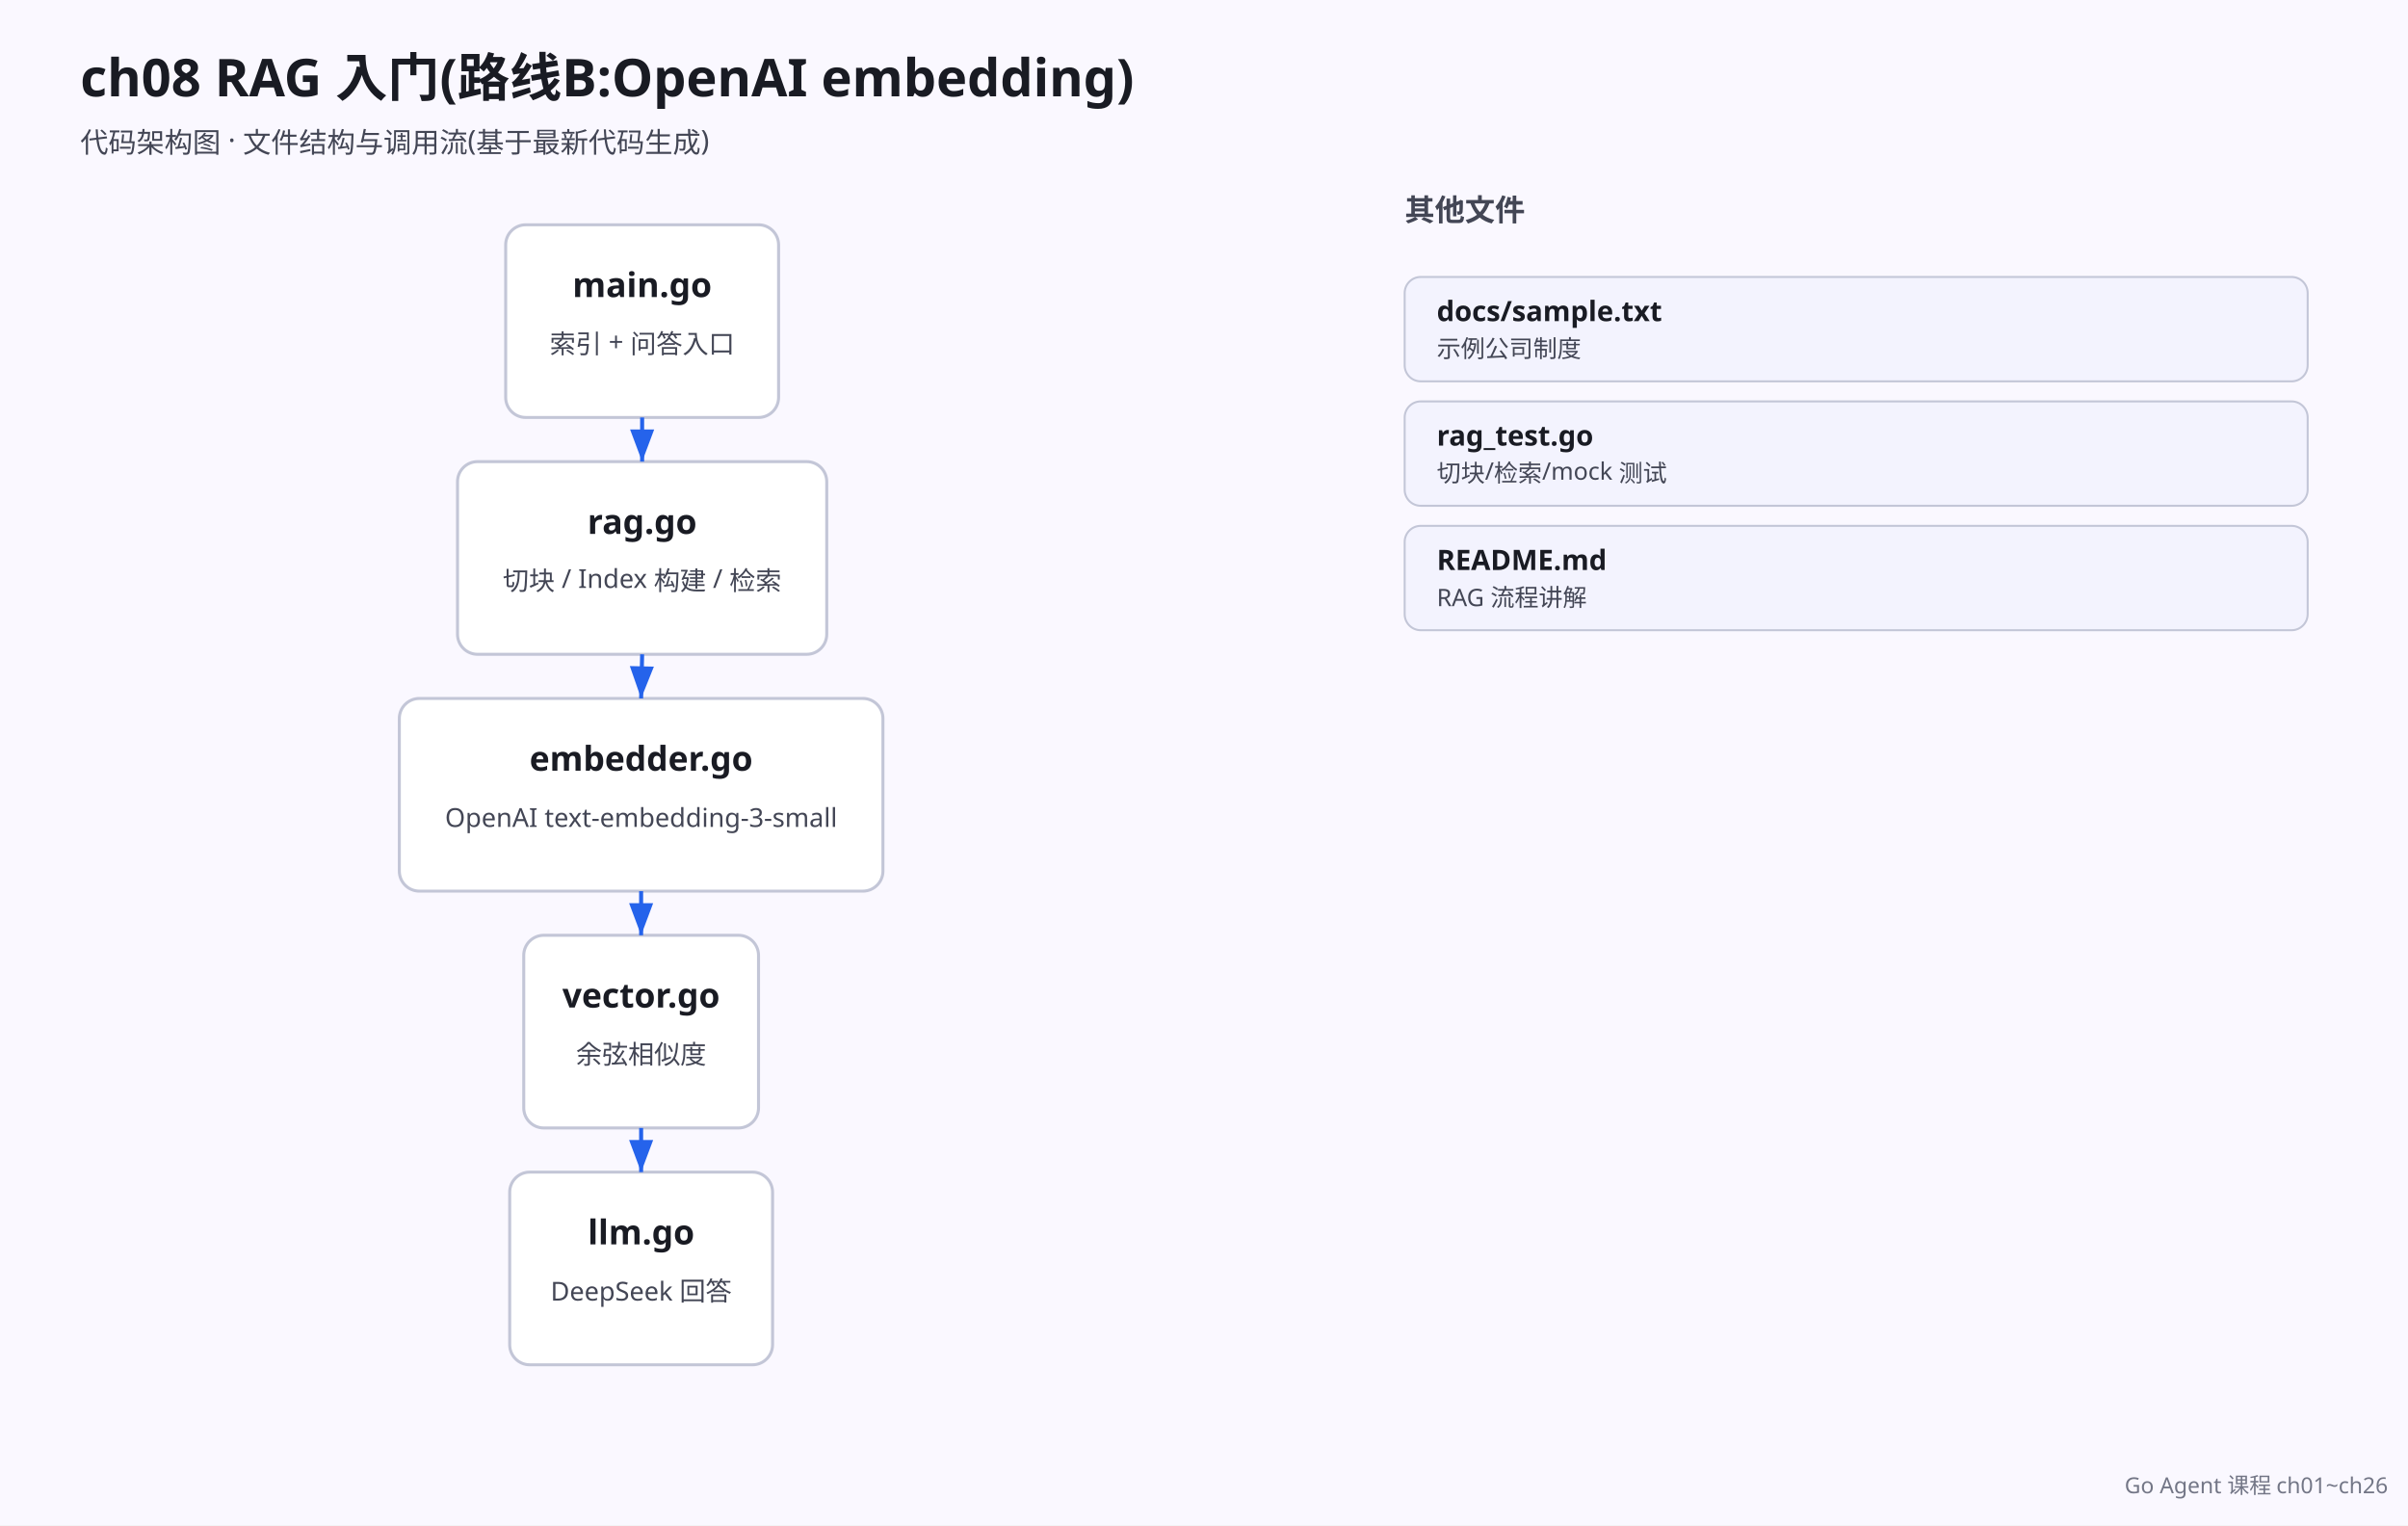
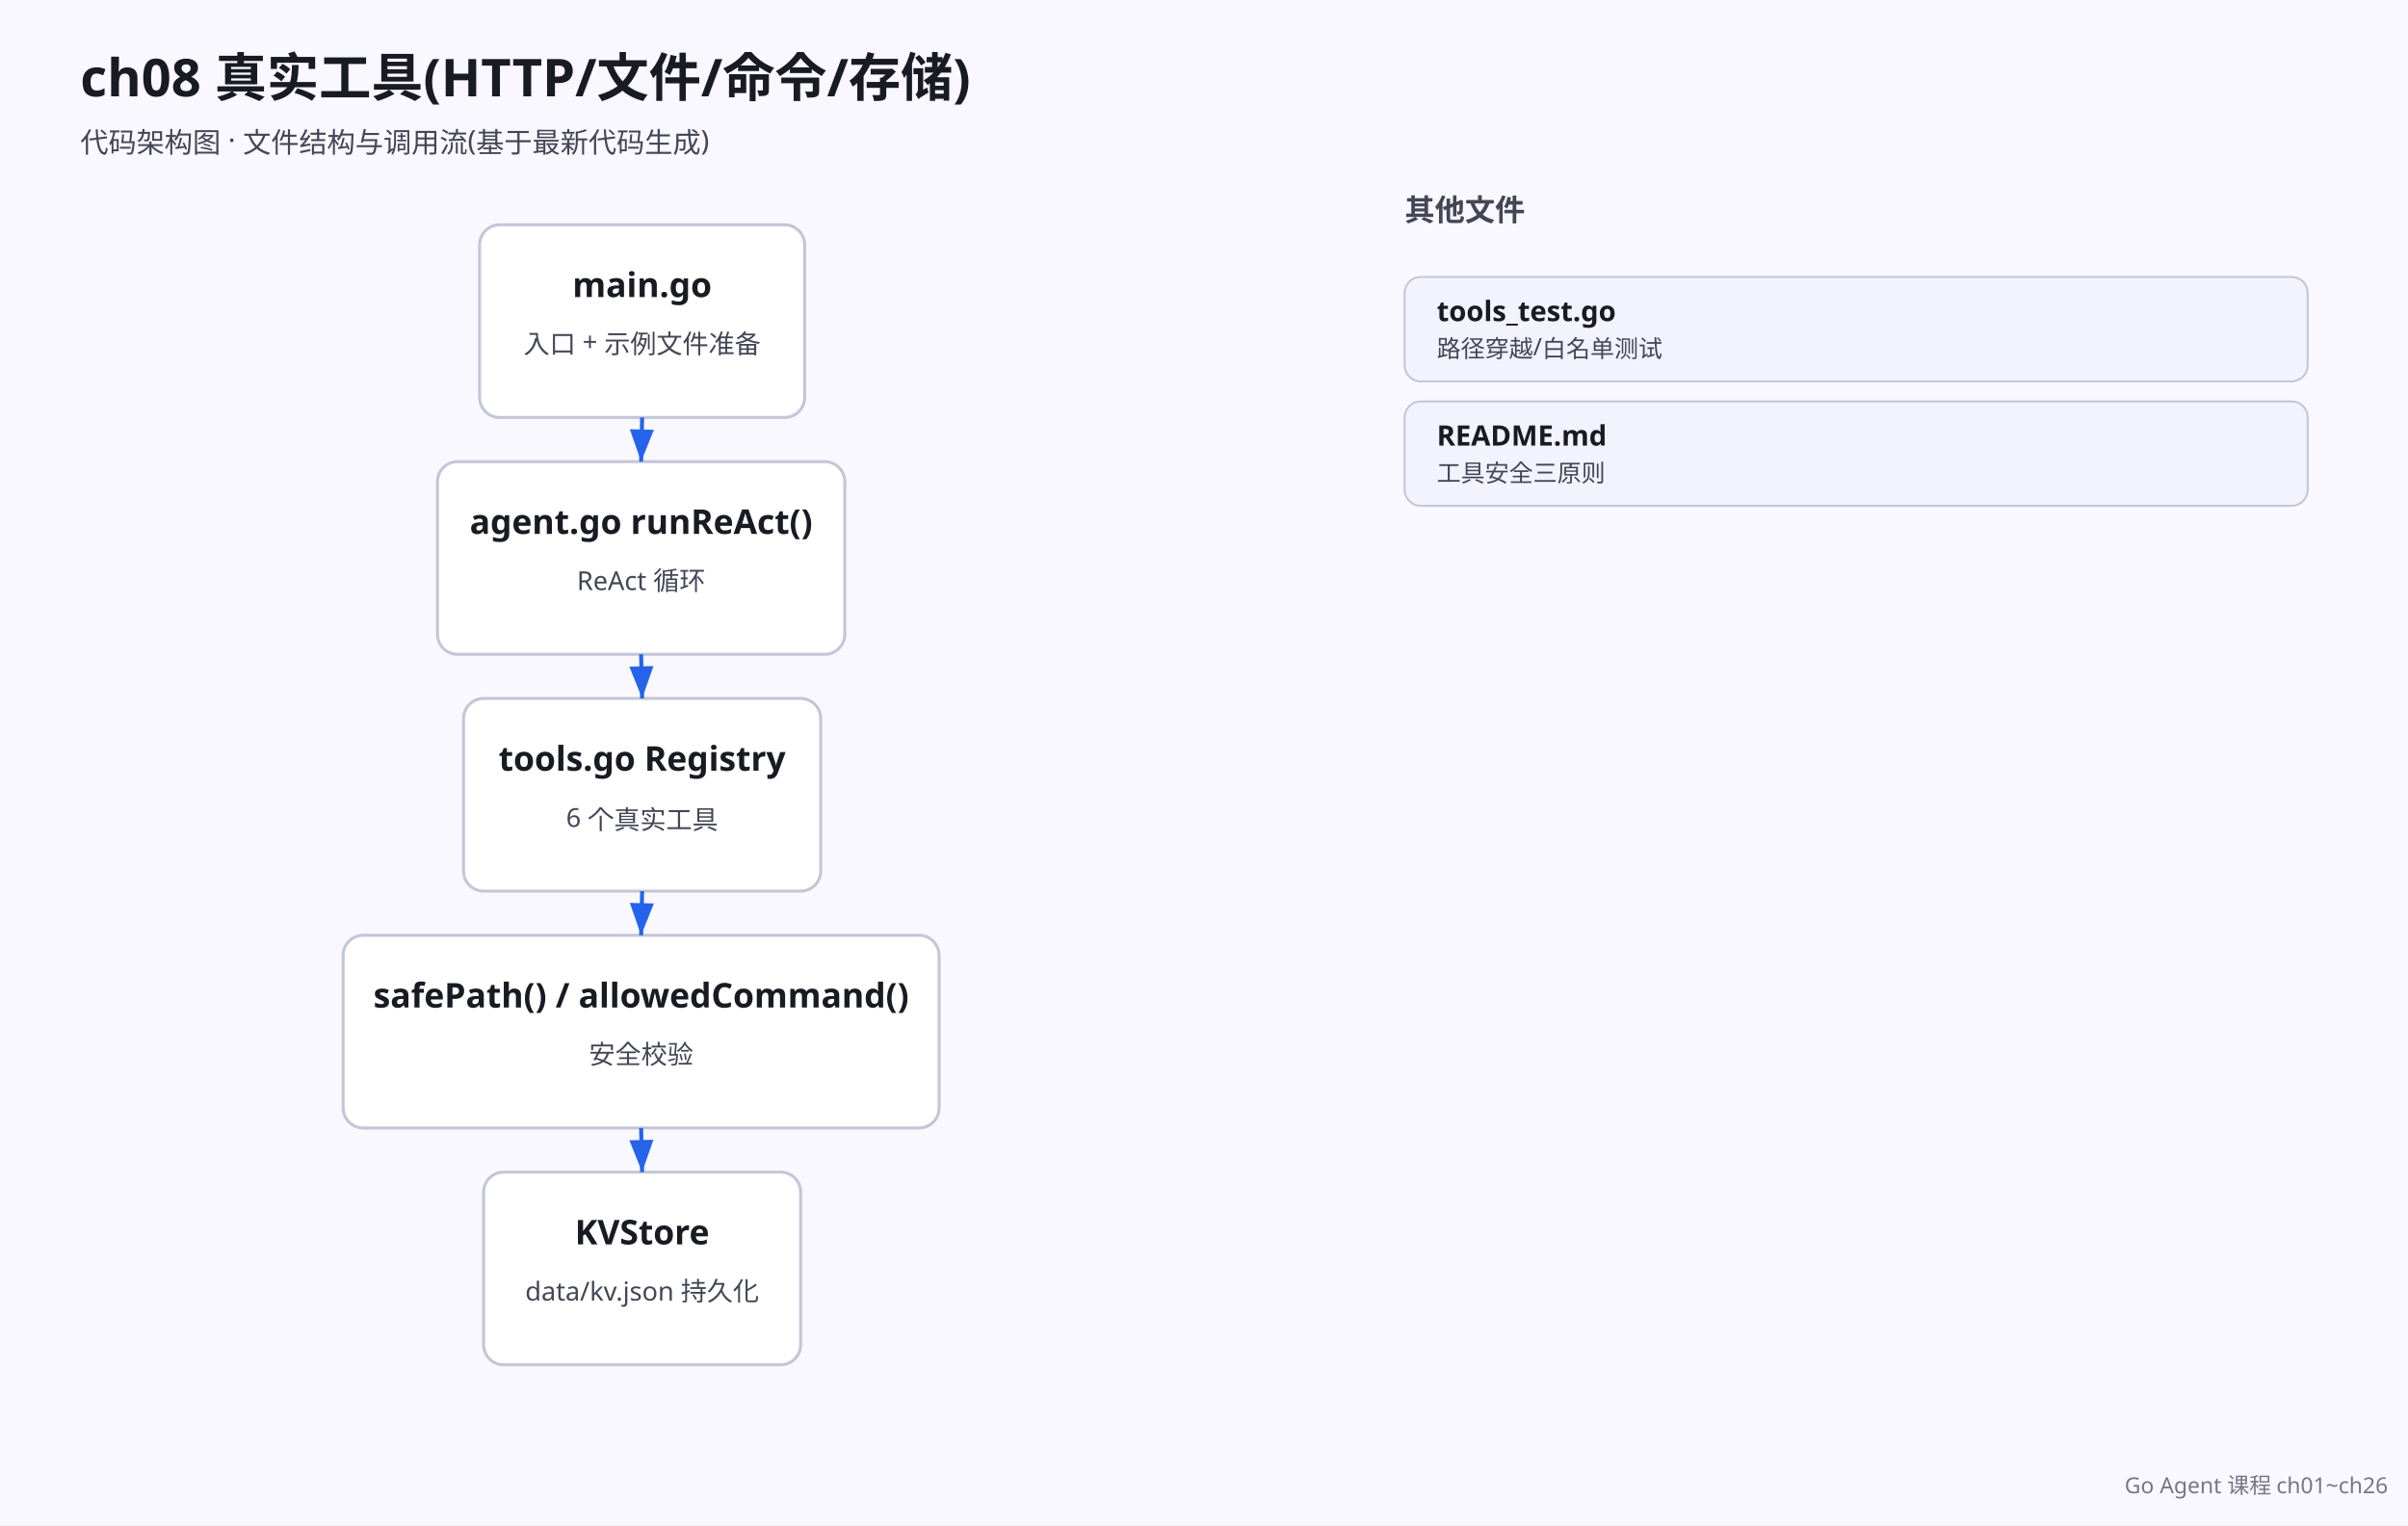
<svg xmlns="http://www.w3.org/2000/svg" width="1200" height="760" viewBox="0 0 1200 760">
  <defs>
    <marker id="arrow" markerWidth="10" markerHeight="10" refX="8" refY="3" orient="auto">
      <path d="M0,0 L8,3 L0,6 z" fill="#2563eb" />
    </marker>
  </defs>
  <rect width="1200" height="760" fill="#faf8ff" />
-   <text x="40" y="48" fill="#191b23" font-family="Microsoft YaHei, sans-serif" font-size="26" font-weight="700">ch08 RAG 入门(路线B:OpenAI embedding)</text>
+   <text x="40" y="48" fill="#191b23" font-family="Microsoft YaHei, sans-serif" font-size="26" font-weight="700">ch08 真实工具(HTTP/文件/命令/存储)</text>
  <text x="40" y="76" fill="#434655" font-family="Microsoft YaHei, sans-serif" font-size="14">代码架构图 · 文件结构与调用流(基于最新代码生成)</text>
-   <rect x="252" y="112" width="136" height="96" rx="10" fill="#ffffff" stroke="#c3c6d7" stroke-width="1.5" />
+   <rect x="239" y="112" width="162" height="96" rx="10" fill="#ffffff" stroke="#c3c6d7" stroke-width="1.5" />
  <text x="320.0" y="148.0" fill="#191b23" font-family="Microsoft YaHei, sans-serif" font-size="17" font-weight="600" text-anchor="middle">main.go</text>
-   <text x="320.0" y="176.0" fill="#434655" font-family="Microsoft YaHei, sans-serif" font-size="13" text-anchor="middle">索引 + 问答入口</text>
-   <rect x="228" y="230" width="184" height="96" rx="10" fill="#ffffff" stroke="#c3c6d7" stroke-width="1.5" />
-   <text x="320.0" y="266.0" fill="#191b23" font-family="Microsoft YaHei, sans-serif" font-size="17" font-weight="600" text-anchor="middle">rag.go</text>
-   <text x="320.0" y="294.0" fill="#434655" font-family="Microsoft YaHei, sans-serif" font-size="13" text-anchor="middle">切块 / Index 构建 / 检索</text>
-   <rect x="199" y="348" width="241" height="96" rx="10" fill="#ffffff" stroke="#c3c6d7" stroke-width="1.5" />
-   <text x="319.5" y="384.0" fill="#191b23" font-family="Microsoft YaHei, sans-serif" font-size="17" font-weight="600" text-anchor="middle">embedder.go</text>
-   <text x="319.5" y="412.0" fill="#434655" font-family="Microsoft YaHei, sans-serif" font-size="13" text-anchor="middle">OpenAI text-embedding-3-small</text>
-   <rect x="261" y="466" width="117" height="96" rx="10" fill="#ffffff" stroke="#c3c6d7" stroke-width="1.5" />
-   <text x="319.5" y="502.0" fill="#191b23" font-family="Microsoft YaHei, sans-serif" font-size="17" font-weight="600" text-anchor="middle">vector.go</text>
-   <text x="319.5" y="530.0" fill="#434655" font-family="Microsoft YaHei, sans-serif" font-size="13" text-anchor="middle">余弦相似度</text>
-   <rect x="254" y="584" width="131" height="96" rx="10" fill="#ffffff" stroke="#c3c6d7" stroke-width="1.5" />
-   <text x="319.5" y="620.0" fill="#191b23" font-family="Microsoft YaHei, sans-serif" font-size="17" font-weight="600" text-anchor="middle">llm.go</text>
-   <text x="319.5" y="648.0" fill="#434655" font-family="Microsoft YaHei, sans-serif" font-size="13" text-anchor="middle">DeepSeek 回答</text>
-   <line x1="320.0" y1="208" x2="320.0" y2="230" stroke="#2563eb" stroke-width="2" marker-end="url(#arrow)" />
-   <line x1="320.0" y1="326" x2="319.5" y2="348" stroke="#2563eb" stroke-width="2" marker-end="url(#arrow)" />
-   <line x1="319.5" y1="444" x2="319.5" y2="466" stroke="#2563eb" stroke-width="2" marker-end="url(#arrow)" />
-   <line x1="319.5" y1="562" x2="319.5" y2="584" stroke="#2563eb" stroke-width="2" marker-end="url(#arrow)" />
+   <text x="320.0" y="176.0" fill="#434655" font-family="Microsoft YaHei, sans-serif" font-size="13" text-anchor="middle">入口 + 示例文件准备</text>
+   <rect x="218" y="230" width="203" height="96" rx="10" fill="#ffffff" stroke="#c3c6d7" stroke-width="1.5" />
+   <text x="319.5" y="266.0" fill="#191b23" font-family="Microsoft YaHei, sans-serif" font-size="17" font-weight="600" text-anchor="middle">agent.go runReAct()</text>
+   <text x="319.5" y="294.0" fill="#434655" font-family="Microsoft YaHei, sans-serif" font-size="13" text-anchor="middle">ReAct 循环</text>
+   <rect x="231" y="348" width="178" height="96" rx="10" fill="#ffffff" stroke="#c3c6d7" stroke-width="1.5" />
+   <text x="320.0" y="384.0" fill="#191b23" font-family="Microsoft YaHei, sans-serif" font-size="17" font-weight="600" text-anchor="middle">tools.go Registry</text>
+   <text x="320.0" y="412.0" fill="#434655" font-family="Microsoft YaHei, sans-serif" font-size="13" text-anchor="middle">6 个真实工具</text>
+   <rect x="171" y="466" width="297" height="96" rx="10" fill="#ffffff" stroke="#c3c6d7" stroke-width="1.5" />
+   <text x="319.5" y="502.0" fill="#191b23" font-family="Microsoft YaHei, sans-serif" font-size="17" font-weight="600" text-anchor="middle">safePath() / allowedCommand()</text>
+   <text x="319.5" y="530.0" fill="#434655" font-family="Microsoft YaHei, sans-serif" font-size="13" text-anchor="middle">安全校验</text>
+   <rect x="241" y="584" width="158" height="96" rx="10" fill="#ffffff" stroke="#c3c6d7" stroke-width="1.5" />
+   <text x="320.0" y="620.0" fill="#191b23" font-family="Microsoft YaHei, sans-serif" font-size="17" font-weight="600" text-anchor="middle">KVStore</text>
+   <text x="320.0" y="648.0" fill="#434655" font-family="Microsoft YaHei, sans-serif" font-size="13" text-anchor="middle">data/kv.json 持久化</text>
+   <line x1="320.0" y1="208" x2="319.5" y2="230" stroke="#2563eb" stroke-width="2" marker-end="url(#arrow)" />
+   <line x1="319.5" y1="326" x2="320.0" y2="348" stroke="#2563eb" stroke-width="2" marker-end="url(#arrow)" />
+   <line x1="320.0" y1="444" x2="319.5" y2="466" stroke="#2563eb" stroke-width="2" marker-end="url(#arrow)" />
+   <line x1="319.5" y1="562" x2="320.0" y2="584" stroke="#2563eb" stroke-width="2" marker-end="url(#arrow)" />
  <text x="700" y="110" fill="#434655" font-family="Microsoft YaHei, sans-serif" font-size="15" font-weight="600">其他文件</text>
  <rect x="700" y="138" width="450" height="52" rx="8" fill="#f3f3fe" stroke="#c3c6d7" stroke-width="1" />
-   <text x="716" y="160" fill="#191b23" font-family="Microsoft YaHei, sans-serif" font-size="14" font-weight="600">docs/sample.txt</text>
-   <text x="716" y="178" fill="#434655" font-family="Microsoft YaHei, sans-serif" font-size="12">示例公司制度</text>
+   <text x="716" y="160" fill="#191b23" font-family="Microsoft YaHei, sans-serif" font-size="14" font-weight="600">tools_test.go</text>
+   <text x="716" y="178" fill="#434655" font-family="Microsoft YaHei, sans-serif" font-size="12">路径穿越/白名单测试</text>
  <rect x="700" y="200" width="450" height="52" rx="8" fill="#f3f3fe" stroke="#c3c6d7" stroke-width="1" />
-   <text x="716" y="222" fill="#191b23" font-family="Microsoft YaHei, sans-serif" font-size="14" font-weight="600">rag_test.go</text>
-   <text x="716" y="240" fill="#434655" font-family="Microsoft YaHei, sans-serif" font-size="12">切块/检索/mock 测试</text>
-   <rect x="700" y="262" width="450" height="52" rx="8" fill="#f3f3fe" stroke="#c3c6d7" stroke-width="1" />
-   <text x="716" y="284" fill="#191b23" font-family="Microsoft YaHei, sans-serif" font-size="14" font-weight="600">README.md</text>
-   <text x="716" y="302" fill="#434655" font-family="Microsoft YaHei, sans-serif" font-size="12">RAG 流程讲解</text>
+   <text x="716" y="222" fill="#191b23" font-family="Microsoft YaHei, sans-serif" font-size="14" font-weight="600">README.md</text>
+   <text x="716" y="240" fill="#434655" font-family="Microsoft YaHei, sans-serif" font-size="12">工具安全三原则</text>
  <text x="1190" y="744" fill="#737686" font-family="Microsoft YaHei, sans-serif" font-size="11" text-anchor="end">Go Agent 课程 ch01~ch26</text>
</svg>
